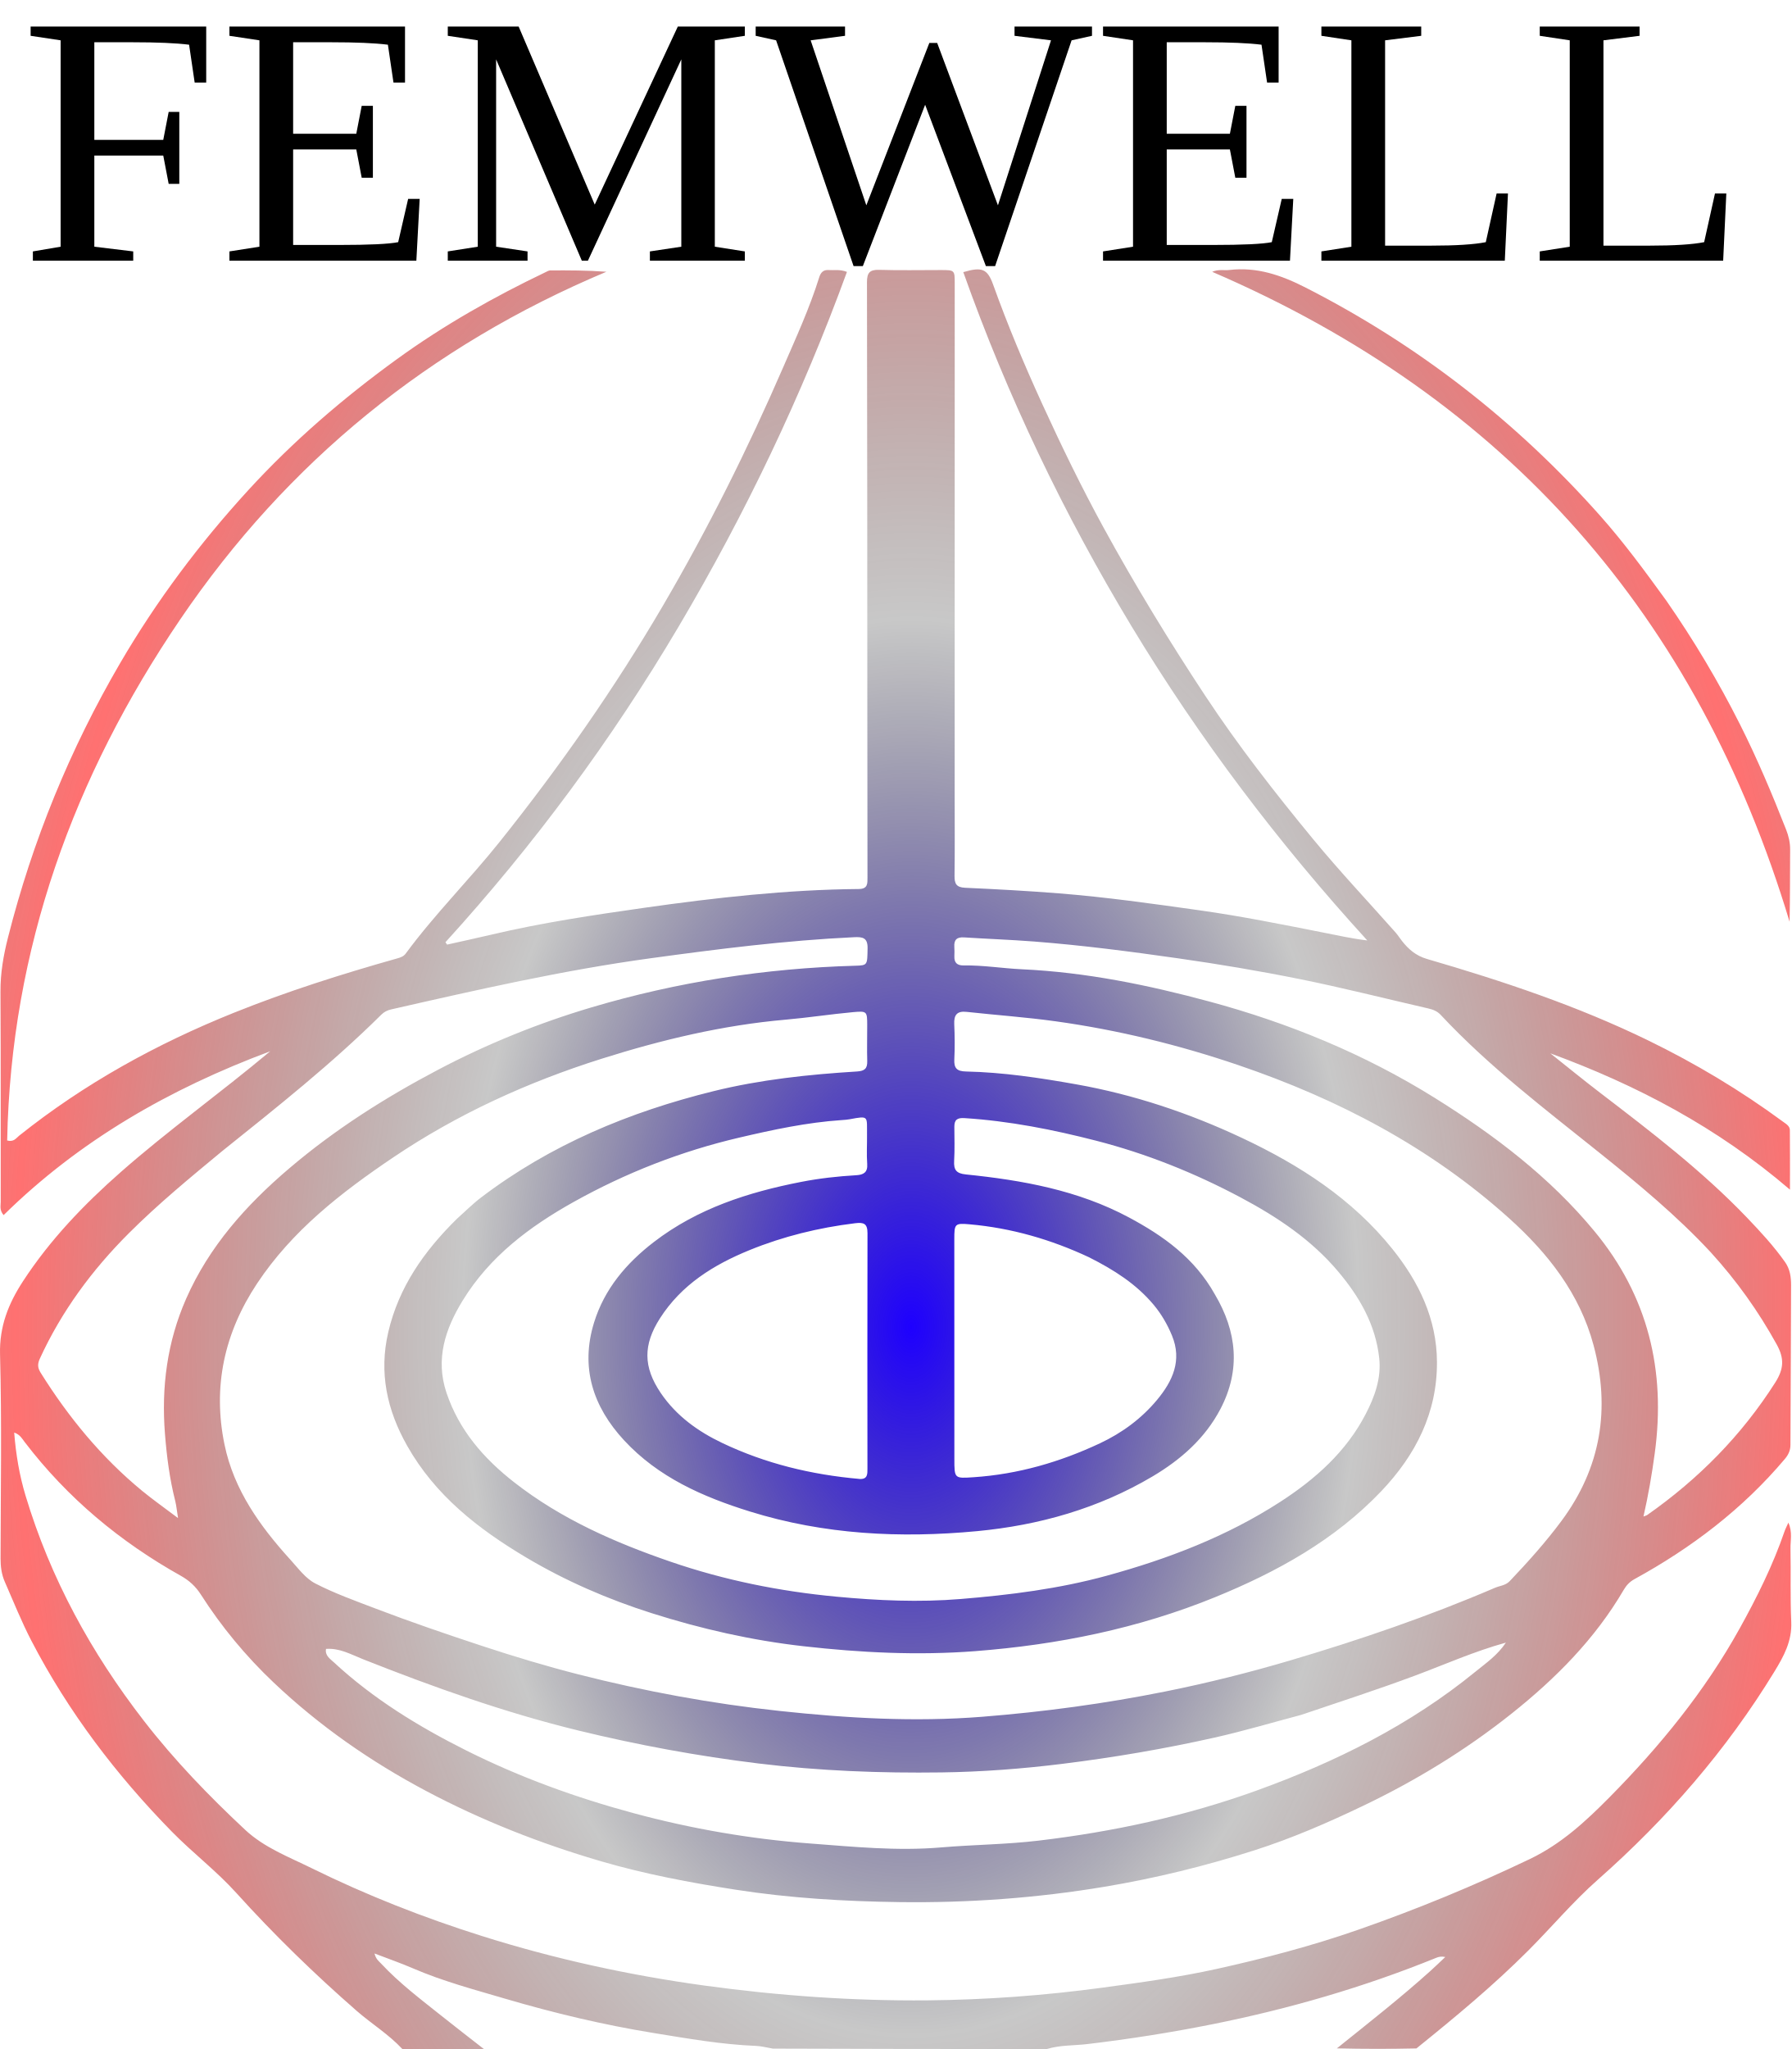
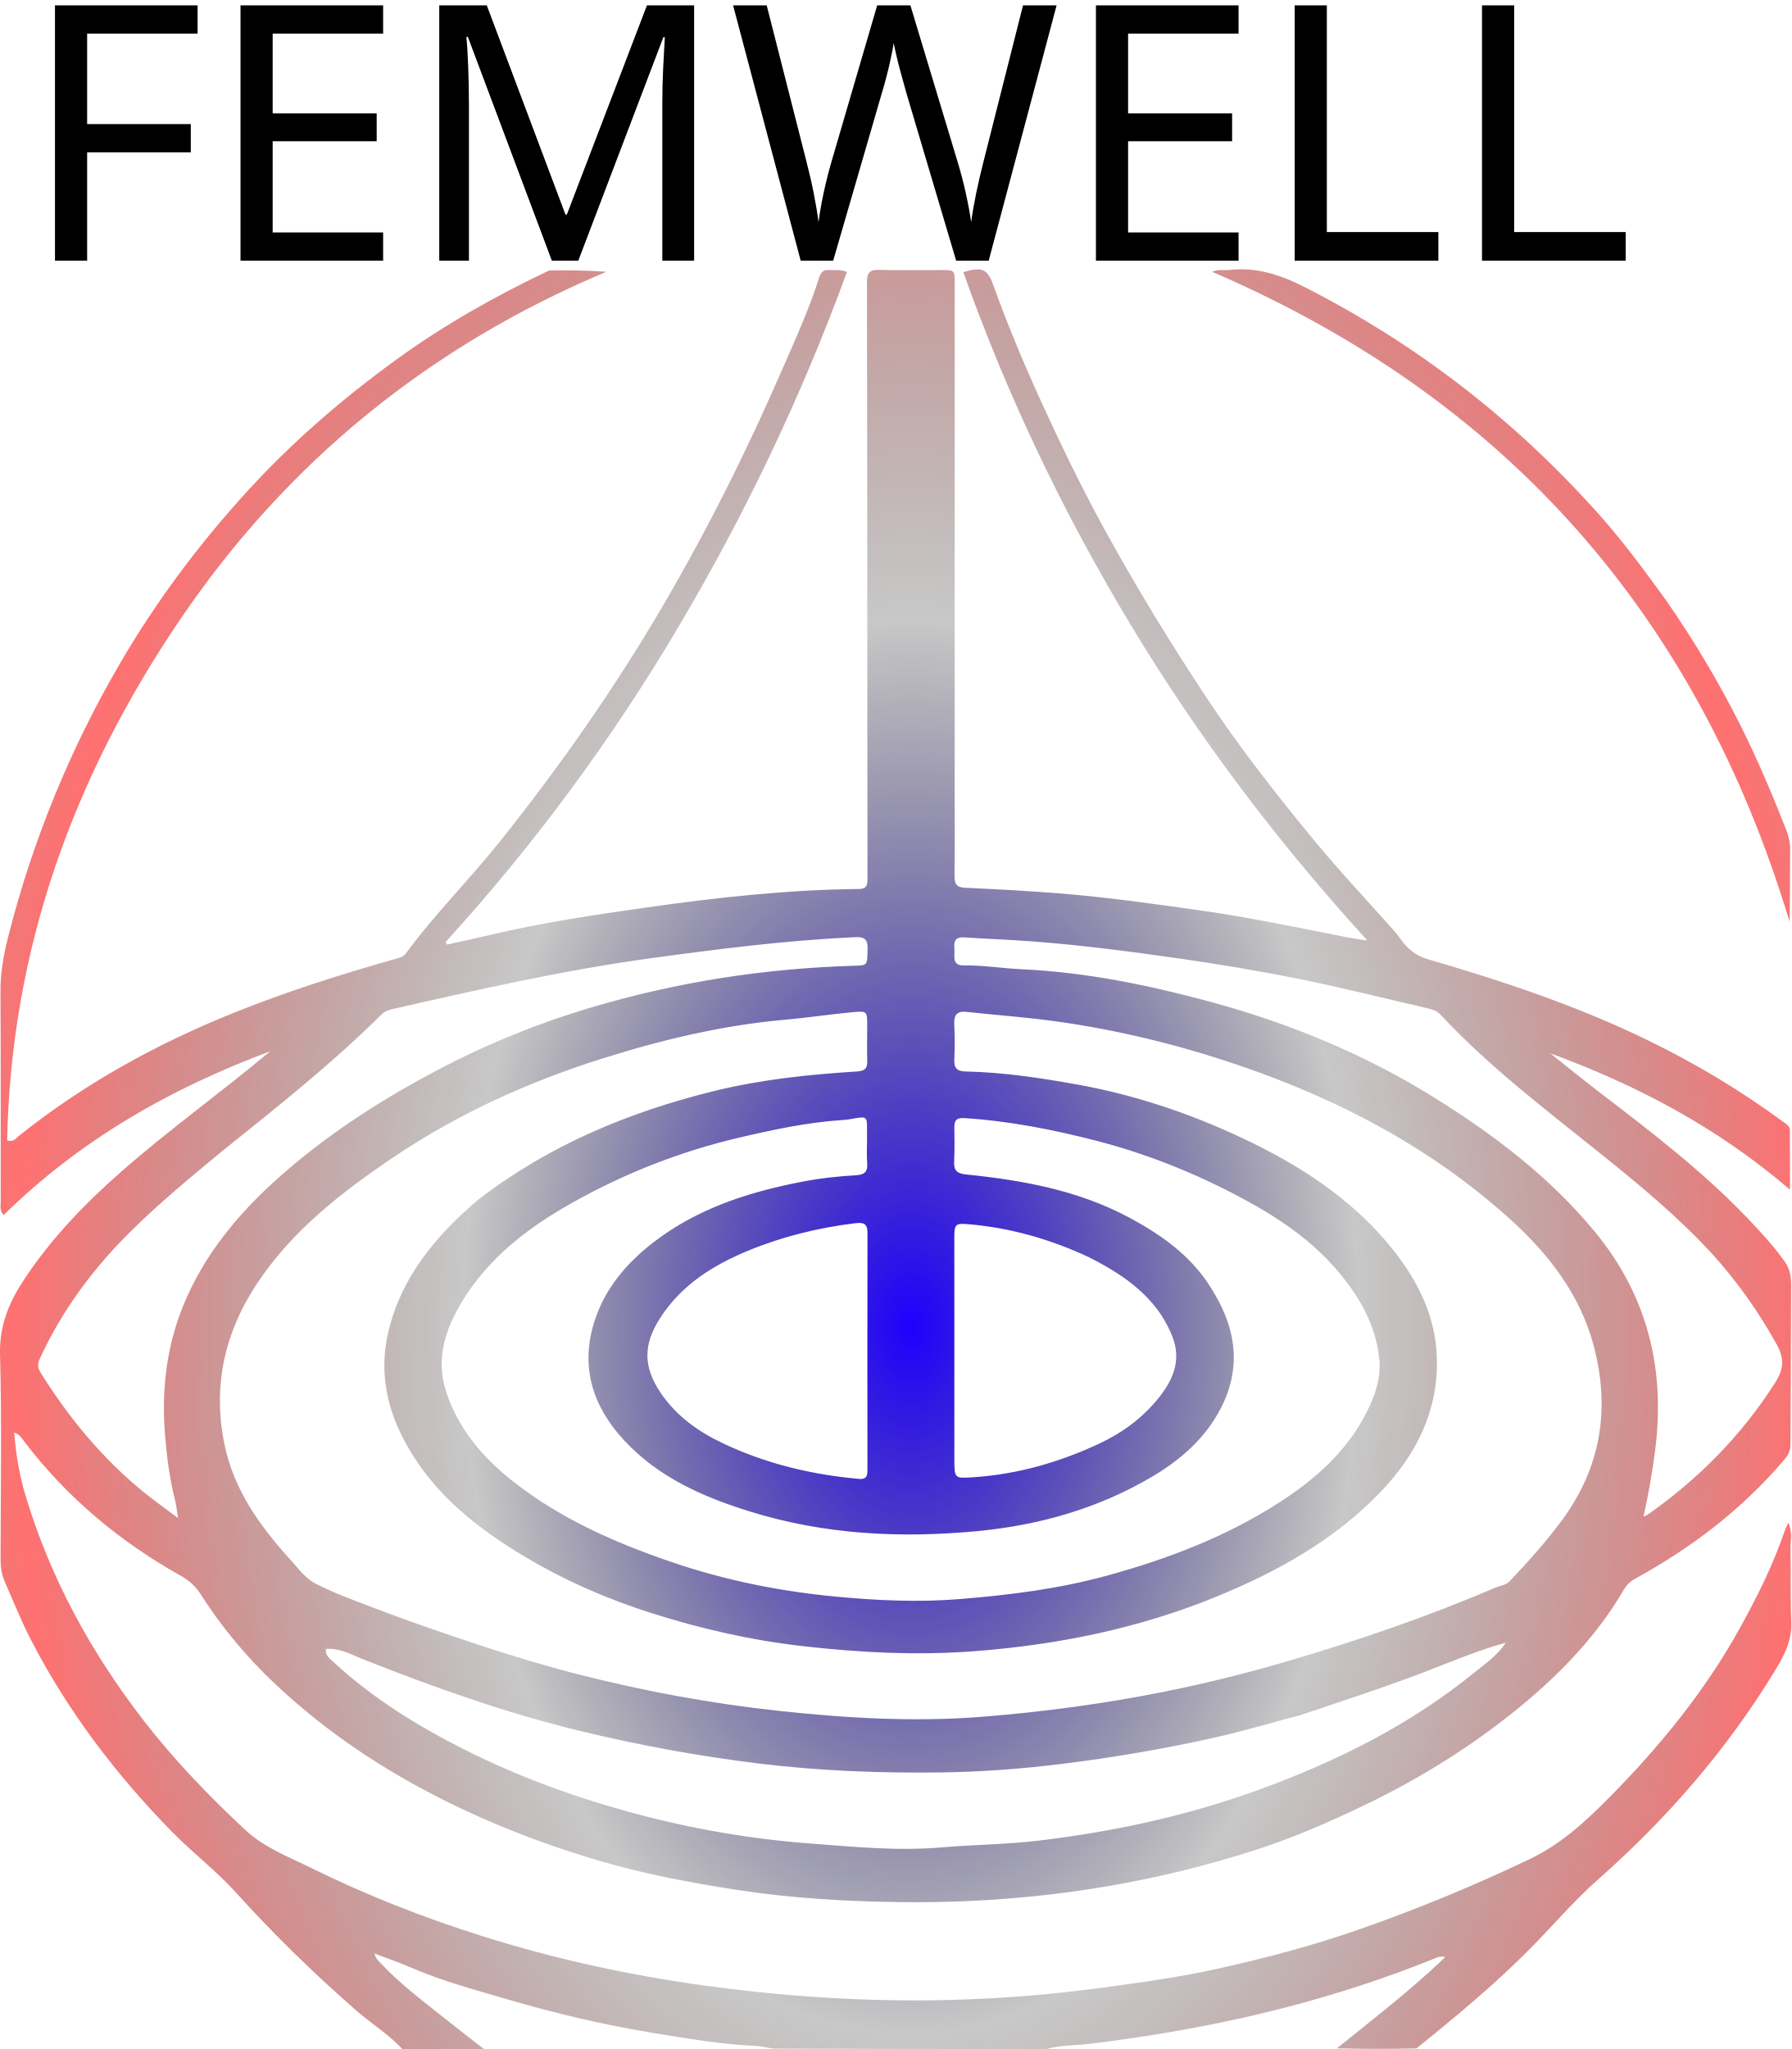
<svg xmlns="http://www.w3.org/2000/svg" xmlns:xlink="http://www.w3.org/1999/xlink" version="1.1" id="Layer_1" x="0px" y="0px" width="868.591" viewBox="0 0 868.591 993.279" enable-background="new 0 0 992 864" xml:space="preserve" height="993.279">
  <defs id="defs1220">
    <linearGradient id="linearGradient1995">
      <stop style="stop-color:#1e00ff;stop-opacity:1;" offset="0" id="stop1991" />
      <stop style="stop-color:#000000;stop-opacity:0.216;" offset="0.5" id="stop3451" />
      <stop style="stop-color:#ff1717;stop-opacity:0.613;" offset="1" id="stop1993" />
    </linearGradient>
    <radialGradient xlink:href="#linearGradient1995" id="radialGradient1997" cx="484.126" cy="515.556" fx="484.126" fy="515.556" r="434.295" gradientTransform="matrix(0.9999985,0.0017069,-0.00269628,1.579557,-40.99116,-171.8925)" gradientUnits="userSpaceOnUse" spreadMethod="reflect" />
  </defs>
  <path id="path1215" d="m 807.879,291.029 c 13.528,19.455 25.424,39.469 35.912,60.315 8.311,16.52 15.484,33.542 22.244,50.745 1.234,3.139 1.999,6.3 1.979,9.706 -0.069,11.701 -0.027,23.403 -0.263,35.043 C 823.168,298.78 730.777,193.339 587.768,131.766 c 3.161,-1.351 5.8,-0.592 8.293,-0.886 13.408,-1.586 25.203,2.5 37.107,8.573 54.681,27.897 102.191,64.904 142.876,110.731 11.387,12.826 21.555,26.668 31.834,40.846 z M 195.087,993.279 c -6.741,-7.226 -14.934,-12.206 -22.069,-18.432 -20.609,-17.982 -40.156,-36.983 -58.505,-57.3 -9.568,-10.594 -21.072,-19.328 -31.105,-29.559 C 56.298,860.341 33.111,829.813 15.241,795.415 10.413,786.122 6.516,776.341 2.304,766.735 c -1.551,-3.538 -2.041,-7.307 -2.033,-11.213 0.064,-32.999 0.629,-66.015 -0.25,-98.991 -0.362,-13.583 4.107,-24.654 11.109,-35.397 13.112,-20.116 29.547,-37.235 47.519,-53.035 23.017,-20.236 47.965,-38.06 72.369,-58.477 -48.978,18.276 -92.512,43.278 -129.272,79.42 -2.073,-2.427 -1.398,-4.505 -1.401,-6.389 -0.048,-33.999 0.081,-67.999 -0.115,-101.998 -0.051,-8.948 1.46,-17.564 3.629,-26.122 11.898,-46.944 30.044,-91.391 54.454,-133.172 17.598,-30.121 38.427,-57.913 62.034,-83.7 21.826,-23.841 46.154,-44.741 72.225,-63.63 22.569,-16.351 46.787,-30.046 71.934,-42.074 0.746,-0.357 1.541,-0.862 2.316,-0.867 8.949,-0.061 17.899,-0.039 27.218,0.648 -85.569,35.93 -154.73,92.071 -206.662,168.536 -51.691,76.11 -82.074,159.704 -83.902,252.583 3.217,0.895 4.373,-1.173 5.796,-2.309 31.631,-25.252 66.659,-44.533 104.125,-59.593 25.824,-10.38 52.304,-18.758 79.064,-26.311 1.59,-0.449 3.165,-0.895 4.26,-2.382 14.042,-19.07 30.874,-35.792 45.637,-54.271 29.055,-36.369 55.69,-74.366 79.206,-114.565 21.809,-37.281 41.039,-75.846 58.22,-115.444 6.226,-14.348 12.77,-28.585 17.447,-43.556 0.745,-2.383 2.018,-3.721 4.649,-3.518 2.622,0.203 5.312,-0.458 8.797,0.899 -21.849,59.909 -49.159,117.074 -81.577,171.876 -32.463,54.878 -70.15,105.897 -113.107,153.076 0.27,0.382 0.54,0.764 0.811,1.147 7.192,-1.612 14.401,-3.156 21.574,-4.849 24.485,-5.779 49.324,-9.483 74.206,-13.019 34.454,-4.895 68.988,-8.771 103.829,-9.076 4.431,-0.039 4.22,-2.695 4.218,-5.613 -0.023,-25.833 -0.054,-51.666 -0.068,-77.498 -0.037,-70.332 -0.035,-140.664 -0.178,-210.996 -0.009,-4.473 1.189,-6.196 5.903,-6.046 9.99,0.317 19.997,0.082 29.996,0.099 6.635,0.011 6.651,0.031 6.651,6.583 -0.007,82.832 -0.02,165.664 -0.031,248.496 -0.002,12.833 0.116,25.668 -0.063,38.498 -0.053,3.847 0.824,5.681 5.129,5.875 15.132,0.682 30.265,1.505 45.363,2.698 22.898,1.809 45.631,5.034 68.376,8.232 20.279,2.851 40.309,6.899 60.368,10.87 6.825,1.351 13.616,2.87 20.91,3.731 C 619.971,408.779 581.726,358.299 548.809,303.818 515.838,249.246 488.449,192.055 467.091,131.919 c 9.045,-2.648 11.689,-1.706 14.524,6.205 7.027,19.609 15.106,38.796 23.755,57.706 9.278,20.283 19.032,40.37 29.747,59.957 15.195,27.777 31.672,54.776 49.101,81.208 16.063,24.359 33.972,47.312 52.509,69.804 12.825,15.561 26.663,30.221 40.027,45.303 1.098,1.239 1.967,2.678 2.995,3.981 3.226,4.087 6.78,7.215 12.202,8.794 36.64,10.671 72.819,22.72 107.215,39.473 22.944,11.175 44.797,24.244 65.373,39.389 1.456,1.072 3.329,2.065 3.351,4.115 0.098,9.096 0.042,18.194 0.042,28.846 -35.139,-30.149 -74.179,-50.675 -116.213,-66.091 8.025,6.369 15.958,12.859 24.093,19.084 24.746,18.934 49.506,37.857 71.147,60.424 6.56,6.841 13.006,13.808 18.529,21.593 2.52,3.552 2.99,7.379 2.983,11.355 -0.046,25.807 -0.219,51.614 -0.307,77.421 -0.009,2.664 -1.011,4.747 -2.703,6.755 -20.458,24.267 -45.258,43.099 -72.956,58.279 -2.339,1.282 -3.923,3.029 -5.192,5.197 -13.926,23.808 -32.993,42.97 -54.381,59.993 -22.247,17.707 -46.361,32.424 -72.005,44.697 -17.138,8.202 -34.56,15.765 -52.641,21.545 -23.791,7.605 -48.023,13.559 -72.703,17.675 -32.94,5.494 -66.136,7.886 -99.456,7.442 -26.604,-0.354 -53.166,-1.916 -79.576,-6.034 -21.909,-3.416 -43.617,-7.488 -64.888,-13.695 -29.484,-8.603 -57.956,-19.768 -85.127,-34.188 -26.927,-14.29 -51.717,-31.549 -73.864,-52.537 -13.486,-12.779 -25.271,-26.987 -35.274,-42.636 -2.503,-3.915 -5.658,-6.817 -9.686,-9.071 -29.568,-16.549 -55.099,-37.826 -75.729,-64.84 -1.239,-1.623 -2.29,-3.658 -5.099,-4.615 0.814,10.611 2.54,20.722 5.489,30.528 12.083,40.182 31.881,76.311 57.558,109.409 14.761,19.026 31.379,36.246 48.931,52.628 9.313,8.692 21.173,13.141 32.326,18.638 26.628,13.123 54.264,23.956 82.531,32.865 35.261,11.114 71.265,18.987 108.018,24.025 35.908,4.922 71.897,7.473 108.013,7.15 28.25,-0.253 56.466,-2.322 84.584,-6.123 18.645,-2.521 37.313,-5.063 55.602,-9.106 23.194,-5.127 46.229,-11.174 68.753,-19.037 28.337,-9.892 55.991,-21.264 83.075,-34.222 15.26,-7.301 27.157,-18.306 38.766,-30.057 24.348,-24.647 46.106,-51.275 62.974,-81.657 8.414,-15.154 16.13,-30.659 21.784,-47.105 0.421,-1.224 1.04,-2.379 1.876,-4.264 2.067,4.561 0.947,8.681 1.025,12.625 0.234,11.826 -0.174,23.674 0.369,35.482 0.427,9.291 -3.631,16.672 -8.167,24.099 -23.28,38.118 -52.19,71.37 -85.661,100.914 -11.952,10.549 -22.303,22.897 -33.595,34.213 -16.958,16.995 -35.422,32.291 -54.334,47.548 -12.871,0.277 -25.558,0.277 -38.574,-0.029 15.246,-12.254 30.701,-24.348 45.307,-37.483 2.467,-2.219 4.845,-4.536 7.264,-6.808 -1.907,-0.41 -3.18,-0.099 -4.382,0.389 -35.107,14.249 -71.314,24.739 -108.453,32.185 -20.082,4.026 -40.271,7.195 -60.604,9.618 -6.579,0.784 -13.307,0.447 -19.742,2.407 -44.021,0 -88.042,0 -132.866,-0.194 -3.265,-0.582 -5.716,-1.219 -8.188,-1.319 -16.664,-0.67 -33.076,-3.561 -49.458,-6.216 -24.459,-3.964 -48.588,-9.724 -72.367,-16.724 -14.978,-4.409 -30.103,-8.438 -44.508,-14.655 -5.867,-2.532 -11.922,-4.627 -18.641,-7.208 0.702,2.816 2.128,3.743 3.222,4.918 8.774,9.425 19.021,17.148 29.035,25.136 6.874,5.483 13.845,10.846 20.772,16.262 -13.021,0 -26.042,0 -39.531,0 M 221.623,590.765 c 3.857,-3.425 7.51,-7.118 11.604,-10.232 33.697,-25.622 71.907,-41.495 112.71,-51.57 22.849,-5.642 46.186,-8.098 69.623,-9.551 3.64,-0.226 5.06,-1.381 4.952,-5.032 -0.172,-5.827 0.007,-11.663 -0.015,-17.496 -0.025,-6.55 -0.078,-6.855 -6.836,-6.237 -10.927,0.998 -21.791,2.694 -32.721,3.649 -30.514,2.667 -60.176,9.774 -89.19,18.932 -35.813,11.304 -69.898,26.802 -101.212,47.93 -25.122,16.95 -48.844,35.366 -65.87,61.016 -15.846,23.872 -21.636,49.918 -15.811,78.084 4.565,22.077 17.307,39.73 32.131,56.031 3.678,4.045 7.181,8.871 11.831,11.278 9.27,4.799 19.21,8.35 28.998,12.09 17.255,6.593 34.728,12.563 52.281,18.341 15.345,5.051 30.803,9.717 46.424,13.698 32.097,8.181 64.612,14.182 97.6,17.718 32.636,3.498 65.229,5.419 98.049,2.818 29.891,-2.368 59.517,-6.361 88.901,-12.264 20.571,-4.133 40.924,-9.238 61.016,-15.192 33.527,-9.935 66.598,-21.259 98.773,-35.057 2.407,-1.032 5.153,-1.114 7.173,-3.237 8.844,-9.296 17.393,-18.817 25.065,-29.139 19.236,-25.882 23.823,-54.472 15.597,-85.227 -6.691,-25.016 -22.128,-44.61 -40.932,-61.531 -38.218,-34.391 -82.844,-57.767 -131.235,-74.234 -28.867,-9.823 -58.43,-17.058 -88.648,-21.259 -14.326,-1.991 -28.787,-3.002 -43.174,-4.575 -4.727,-0.517 -6.207,1.545 -6.005,6.008 0.256,5.655 0.312,11.34 0.037,16.991 -0.208,4.282 1.201,5.808 5.639,5.904 18,0.388 35.808,3.075 53.464,6.218 27.958,4.977 54.722,13.913 80.478,26.032 27.907,13.13 53.344,29.493 72.85,53.805 12.777,15.925 21.479,33.793 21.597,54.681 0.14,24.664 -10.277,45.109 -26.922,62.626 -22.608,23.792 -50.679,39.245 -80.644,51.469 -37.302,15.216 -76.353,23.088 -116.413,26.168 -27.812,2.138 -55.539,0.74 -83.225,-2.393 -25.071,-2.837 -49.538,-8.384 -73.537,-16.007 -21.322,-6.773 -41.737,-15.614 -61.027,-27.087 -23.205,-13.801 -43.994,-30.073 -57.554,-54.042 -9.764,-17.258 -13.807,-35.446 -9.152,-55.235 5.112,-21.731 17.237,-39.064 33.331,-54.89 m 367.425,36.663 c 10.73,18.047 12.631,36.669 2.732,55.583 -7.463,14.259 -19.22,24.58 -32.893,32.686 -26.249,15.562 -54.996,23.698 -85.108,26.544 -37.227,3.518 -74.161,1.689 -110.212,-9.535 -22.839,-7.11 -44.374,-16.572 -60.984,-34.521 -15.077,-16.292 -21.251,-35.268 -14.545,-57.027 5.018,-16.282 15.608,-28.775 29.012,-39.076 21.166,-16.267 45.7,-24.122 71.44,-29.148 8.84,-1.726 17.744,-2.708 26.718,-3.232 3.384,-0.198 5.605,-1.279 5.29,-5.449 -0.35,-4.639 -0.034,-9.326 -0.09,-13.991 -0.112,-9.15 1.12,-9.488 -8.368,-7.7 -1.304,0.246 -2.643,0.327 -3.97,0.416 -16.821,1.136 -33.274,4.674 -49.597,8.491 -28.176,6.589 -54.978,17.054 -80.273,31.172 -21.467,11.982 -40.807,26.498 -53.895,47.881 -8.43,13.773 -13.271,28.352 -7.814,44.626 6.102,18.2 18.096,31.935 32.961,43.522 22.753,17.736 48.675,29.101 75.739,38.4 26.112,8.972 52.916,14.355 80.332,16.934 20.071,1.888 40.146,2.794 60.321,1.134 23.91,-1.967 47.636,-4.939 70.811,-11.292 29.672,-8.134 58.215,-19.021 84.193,-35.849 16.991,-11.006 31.864,-24.218 41.33,-42.456 4.367,-8.413 7.663,-17.37 6.58,-27.224 -1.779,-16.191 -9.532,-29.591 -19.756,-41.773 -13.076,-15.579 -29.668,-26.607 -47.406,-36.052 -22.282,-11.864 -45.686,-21.245 -70.046,-27.511 -20.892,-5.374 -42.171,-9.583 -63.858,-10.96 -3.589,-0.228 -4.962,0.821 -4.942,4.252 0.032,5.499 0.212,11.011 -0.101,16.492 -0.247,4.321 1.025,6.081 5.664,6.554 27.439,2.8 54.443,7.644 79.106,20.851 16.601,8.89 31.769,19.628 41.63,37.255 m 41.936,203.869 c -13.995,3.704 -27.892,7.848 -42.008,11.016 -24.344,5.463 -48.909,9.641 -73.714,12.718 -19.546,2.425 -39.09,3.907 -58.724,4.173 -29.643,0.402 -59.18,-0.726 -88.705,-4.328 -29.467,-3.595 -58.464,-8.94 -87.292,-15.96 -35.861,-8.732 -70.434,-21.078 -104.649,-34.637 -5.698,-2.258 -11.144,-5.43 -17.814,-4.951 -0.567,3.211 1.924,4.76 3.757,6.46 19.095,17.717 41.108,31.185 64.227,42.764 25.942,12.992 53.122,22.849 81.183,30.416 28.05,7.564 56.577,12.497 85.425,14.679 21.114,1.597 42.289,3.744 63.636,1.918 15.718,-1.345 31.513,-1.417 47.258,-3.289 36.173,-4.301 71.442,-11.884 105.772,-24.289 38.339,-13.853 74.351,-31.725 106.079,-57.605 5.095,-4.156 10.626,-7.901 14.773,-14.103 -15.439,4.284 -29.43,10.531 -43.723,15.874 -18.089,6.763 -36.447,12.694 -55.482,19.143 M 107.787,557.972 c -15.514,12.833 -31.055,25.614 -45.334,39.878 -17.843,17.823 -32.567,37.756 -43.118,60.731 -1.186,2.582 -1.146,4.431 0.371,6.857 13.515,21.613 29.521,41.073 49.257,57.307 5.199,4.277 10.73,8.152 17.37,13.165 -0.624,-3.865 -0.818,-6.15 -1.375,-8.342 -2.714,-10.68 -4.111,-21.536 -4.974,-32.51 -1.781,-22.638 1.063,-44.51 10.236,-65.395 11.174,-25.441 29.151,-45.518 50.045,-63.293 22.165,-18.856 46.542,-34.315 72.257,-47.847 23.815,-12.532 48.694,-22.597 74.365,-30.21 41.628,-12.346 84.345,-18.944 127.82,-20.164 6.018,-0.169 5.825,-0.3 5.971,-8.481 0.092,-5.18 -2.486,-5.538 -6.58,-5.346 -33.104,1.552 -65.923,5.729 -98.725,10.219 -42.414,5.805 -84.082,15.303 -125.759,24.796 -1.859,0.424 -3.374,1.203 -4.731,2.549 -23.937,23.719 -50.292,44.617 -77.095,66.088 m 721.647,48.999 c -16.382,-17.622 -34.859,-32.901 -53.576,-47.914 -26.629,-21.358 -53.871,-42.014 -77.278,-67.08 -1.71,-1.831 -3.771,-2.599 -6.081,-3.13 -20.746,-4.769 -41.396,-10.009 -62.254,-14.22 -19.55,-3.947 -39.232,-7.25 -59.008,-10.07 -23.227,-3.312 -46.466,-6.337 -69.851,-8.15 -11.286,-0.875 -22.61,-1.259 -33.908,-1.996 -3.485,-0.227 -4.963,1.14 -4.742,4.575 0.096,1.494 0.093,3.001 0.025,4.497 -0.143,3.159 1.307,4.571 4.474,4.52 9.508,-0.152 18.909,1.432 28.374,1.869 30.935,1.427 61.141,7.624 90.825,15.637 38.521,10.399 75.288,25.489 109.323,46.741 28.825,17.999 55.671,38.316 77.454,64.702 25.926,31.404 34.598,67.48 29.169,107.452 -1.383,10.185 -3.095,20.296 -5.483,30.736 0.955,-0.369 1.428,-0.454 1.785,-0.704 24.823,-17.396 45.71,-38.489 62.079,-64.179 4.286,-6.727 4.473,-11.773 0.717,-18.572 -8.834,-15.992 -19.285,-30.717 -32.043,-44.715 m -301.426,2.486 c -18.369,-8.6 -37.591,-14.166 -57.824,-15.954 -7.233,-0.639 -7.454,-0.254 -7.453,7.265 0.005,35.463 0.022,70.925 0.029,106.388 0.002,9.65 -0.012,9.565 9.308,8.946 21.537,-1.43 41.887,-7.341 61.317,-16.464 10.646,-4.998 20.065,-11.916 27.624,-20.992 7.584,-9.106 12.27,-19.151 7.257,-31.252 -2.235,-5.396 -5.136,-10.425 -8.919,-14.933 -8.412,-10.024 -19.149,-16.878 -31.339,-23.005 M 416.953,716.953 c 3.843,0.176 3.657,-2.566 3.657,-5.11 -0.007,-37.998 -0.08,-75.995 0.026,-113.993 0.013,-4.749 -1.807,-5.39 -6.075,-4.865 -17.618,2.168 -34.734,6.34 -51.128,13.029 -17.347,7.079 -32.942,16.691 -43.406,33.026 -8.228,12.845 -8.196,23.614 0.382,36.259 7.537,11.11 18.093,18.648 29.913,24.263 20.789,9.876 42.87,15.302 66.632,17.39 z" style="fill:url(#radialGradient1997);fill-opacity:1" />
  <text xml:space="preserve" style="font-size:173.333px;fill:#000000" x="9.849" y="126.36" id="text4993">
-     <tspan id="tspan4991" x="9.849" y="126.36">FEMWELL</tspan>
+     <tspan id="tspan4991" x="9.849" y="126.36" style="font-style:normal;font-variant:normal;font-weight:normal;font-stretch:normal;font-family:sans-serif;-inkscape-font-specification:sans-serif">FEMWELL</tspan>
  </text>
</svg>
